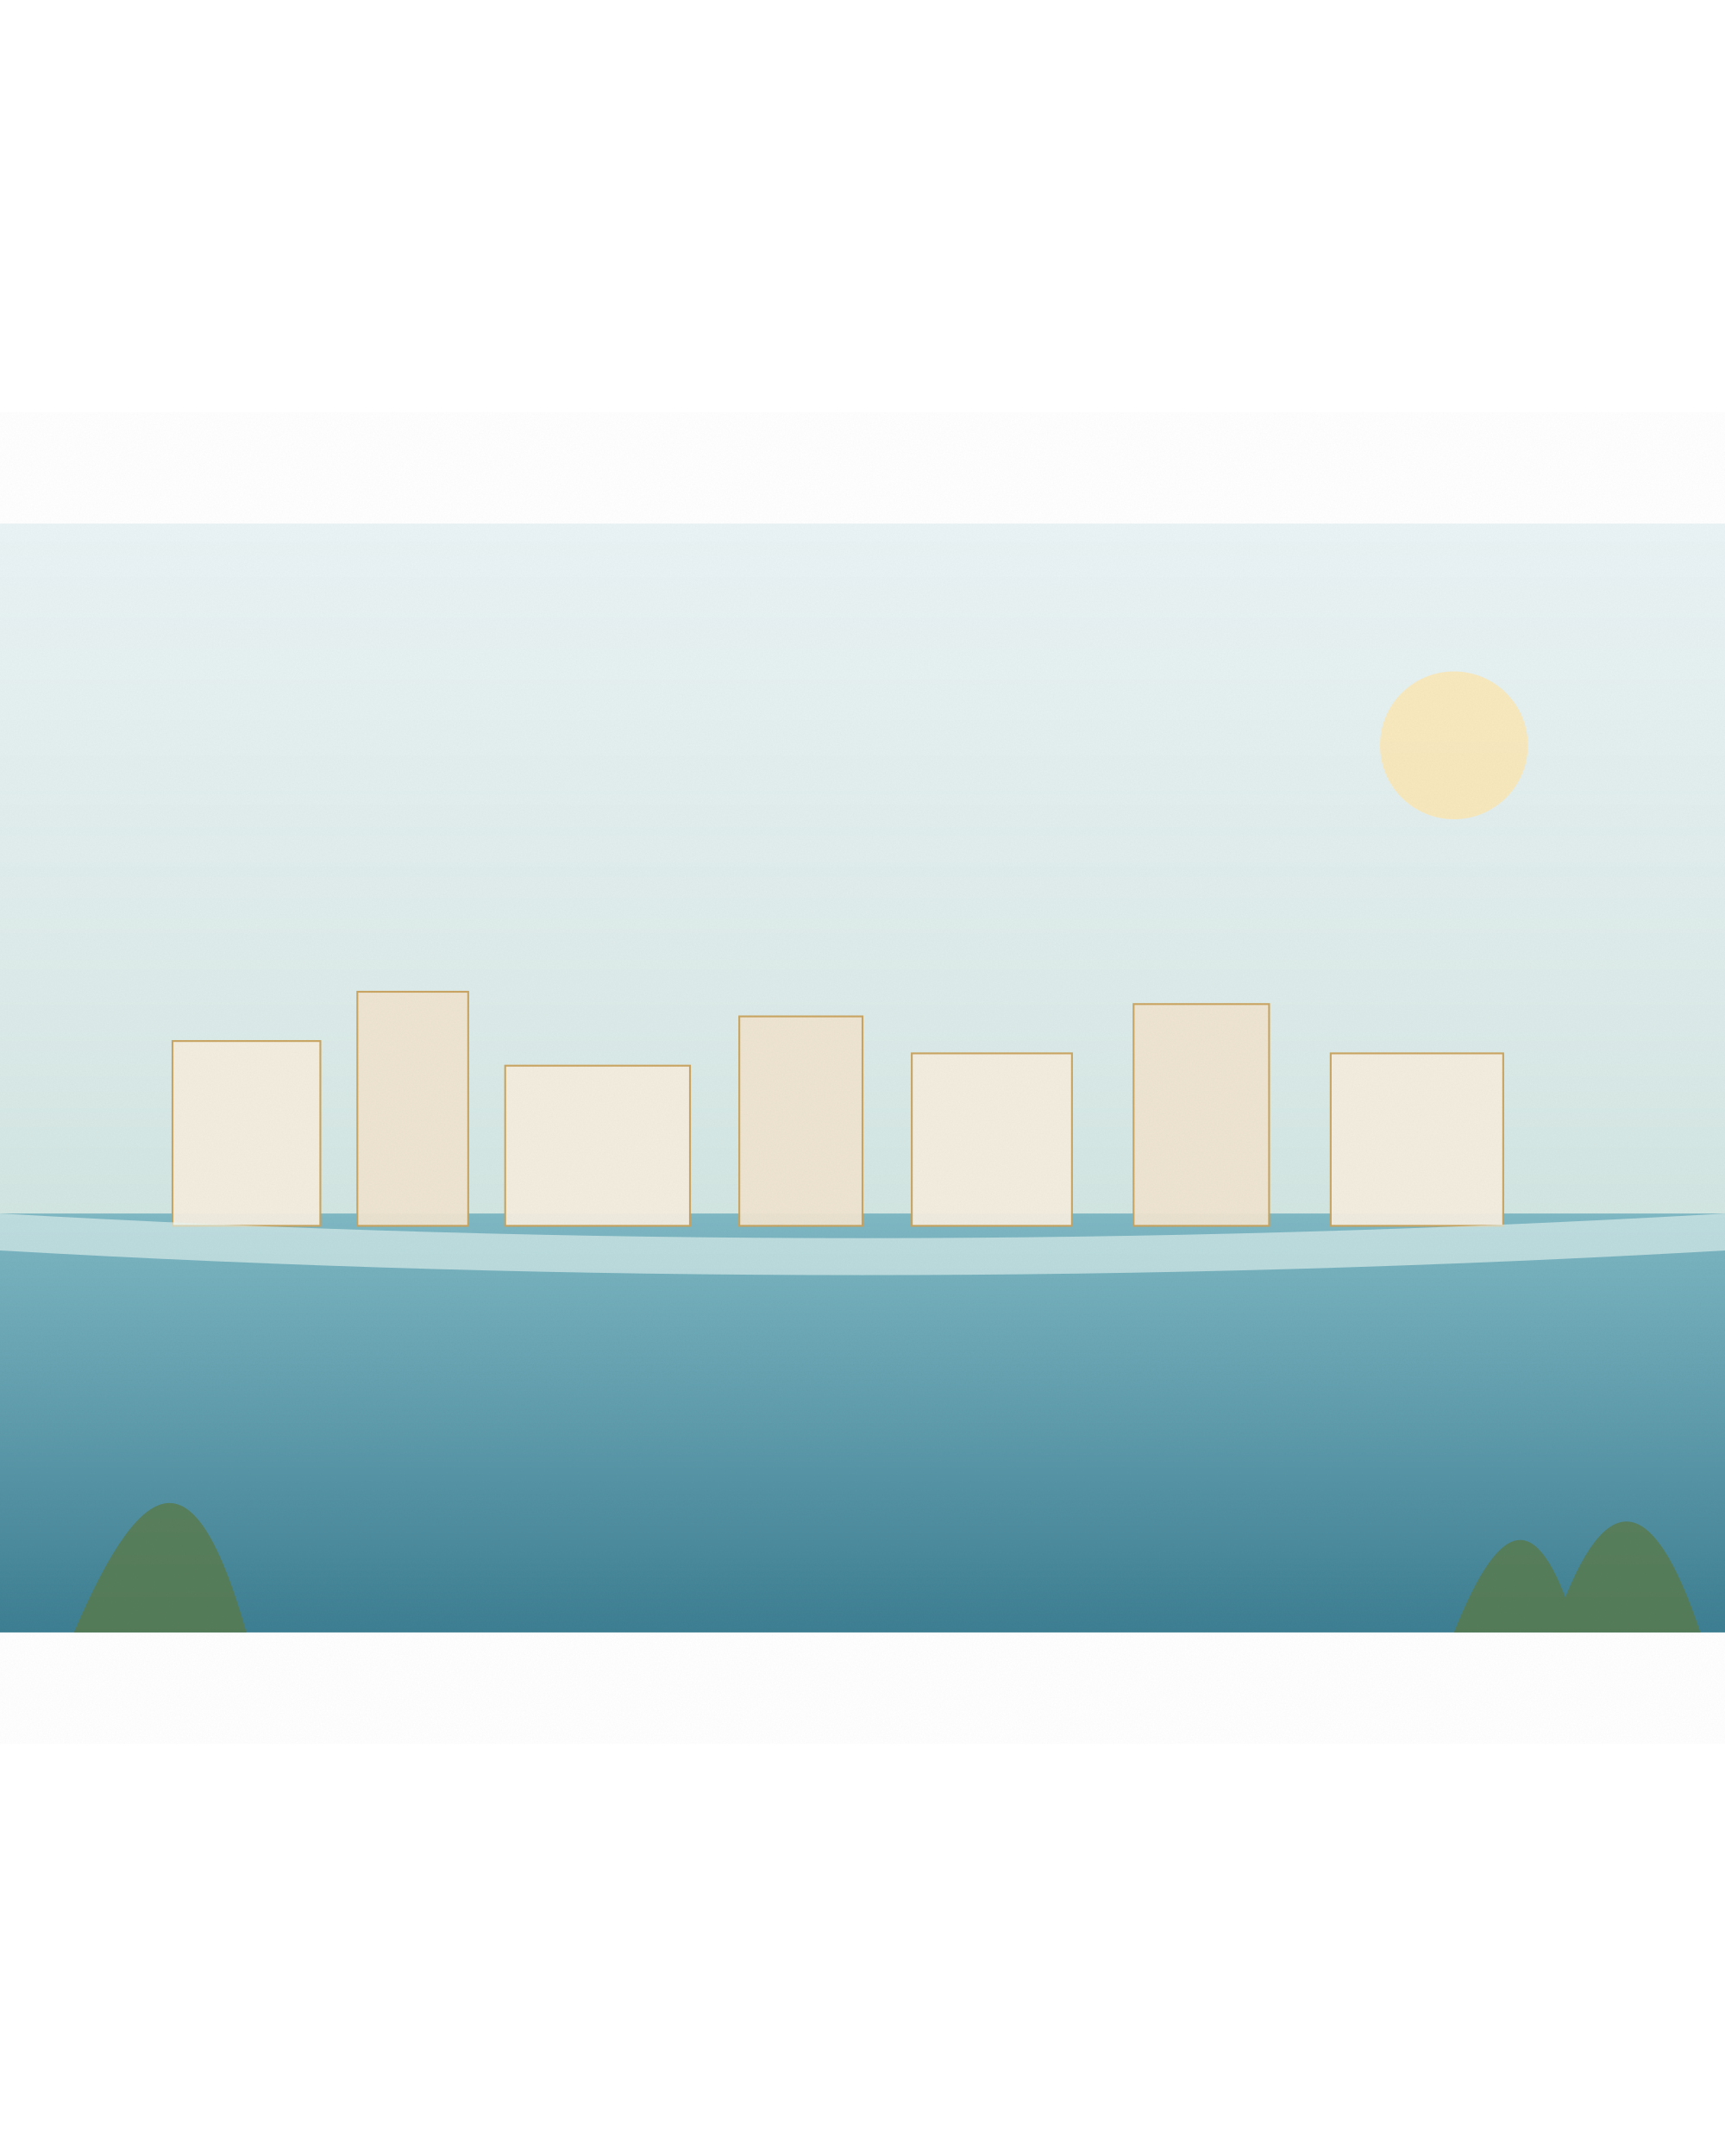
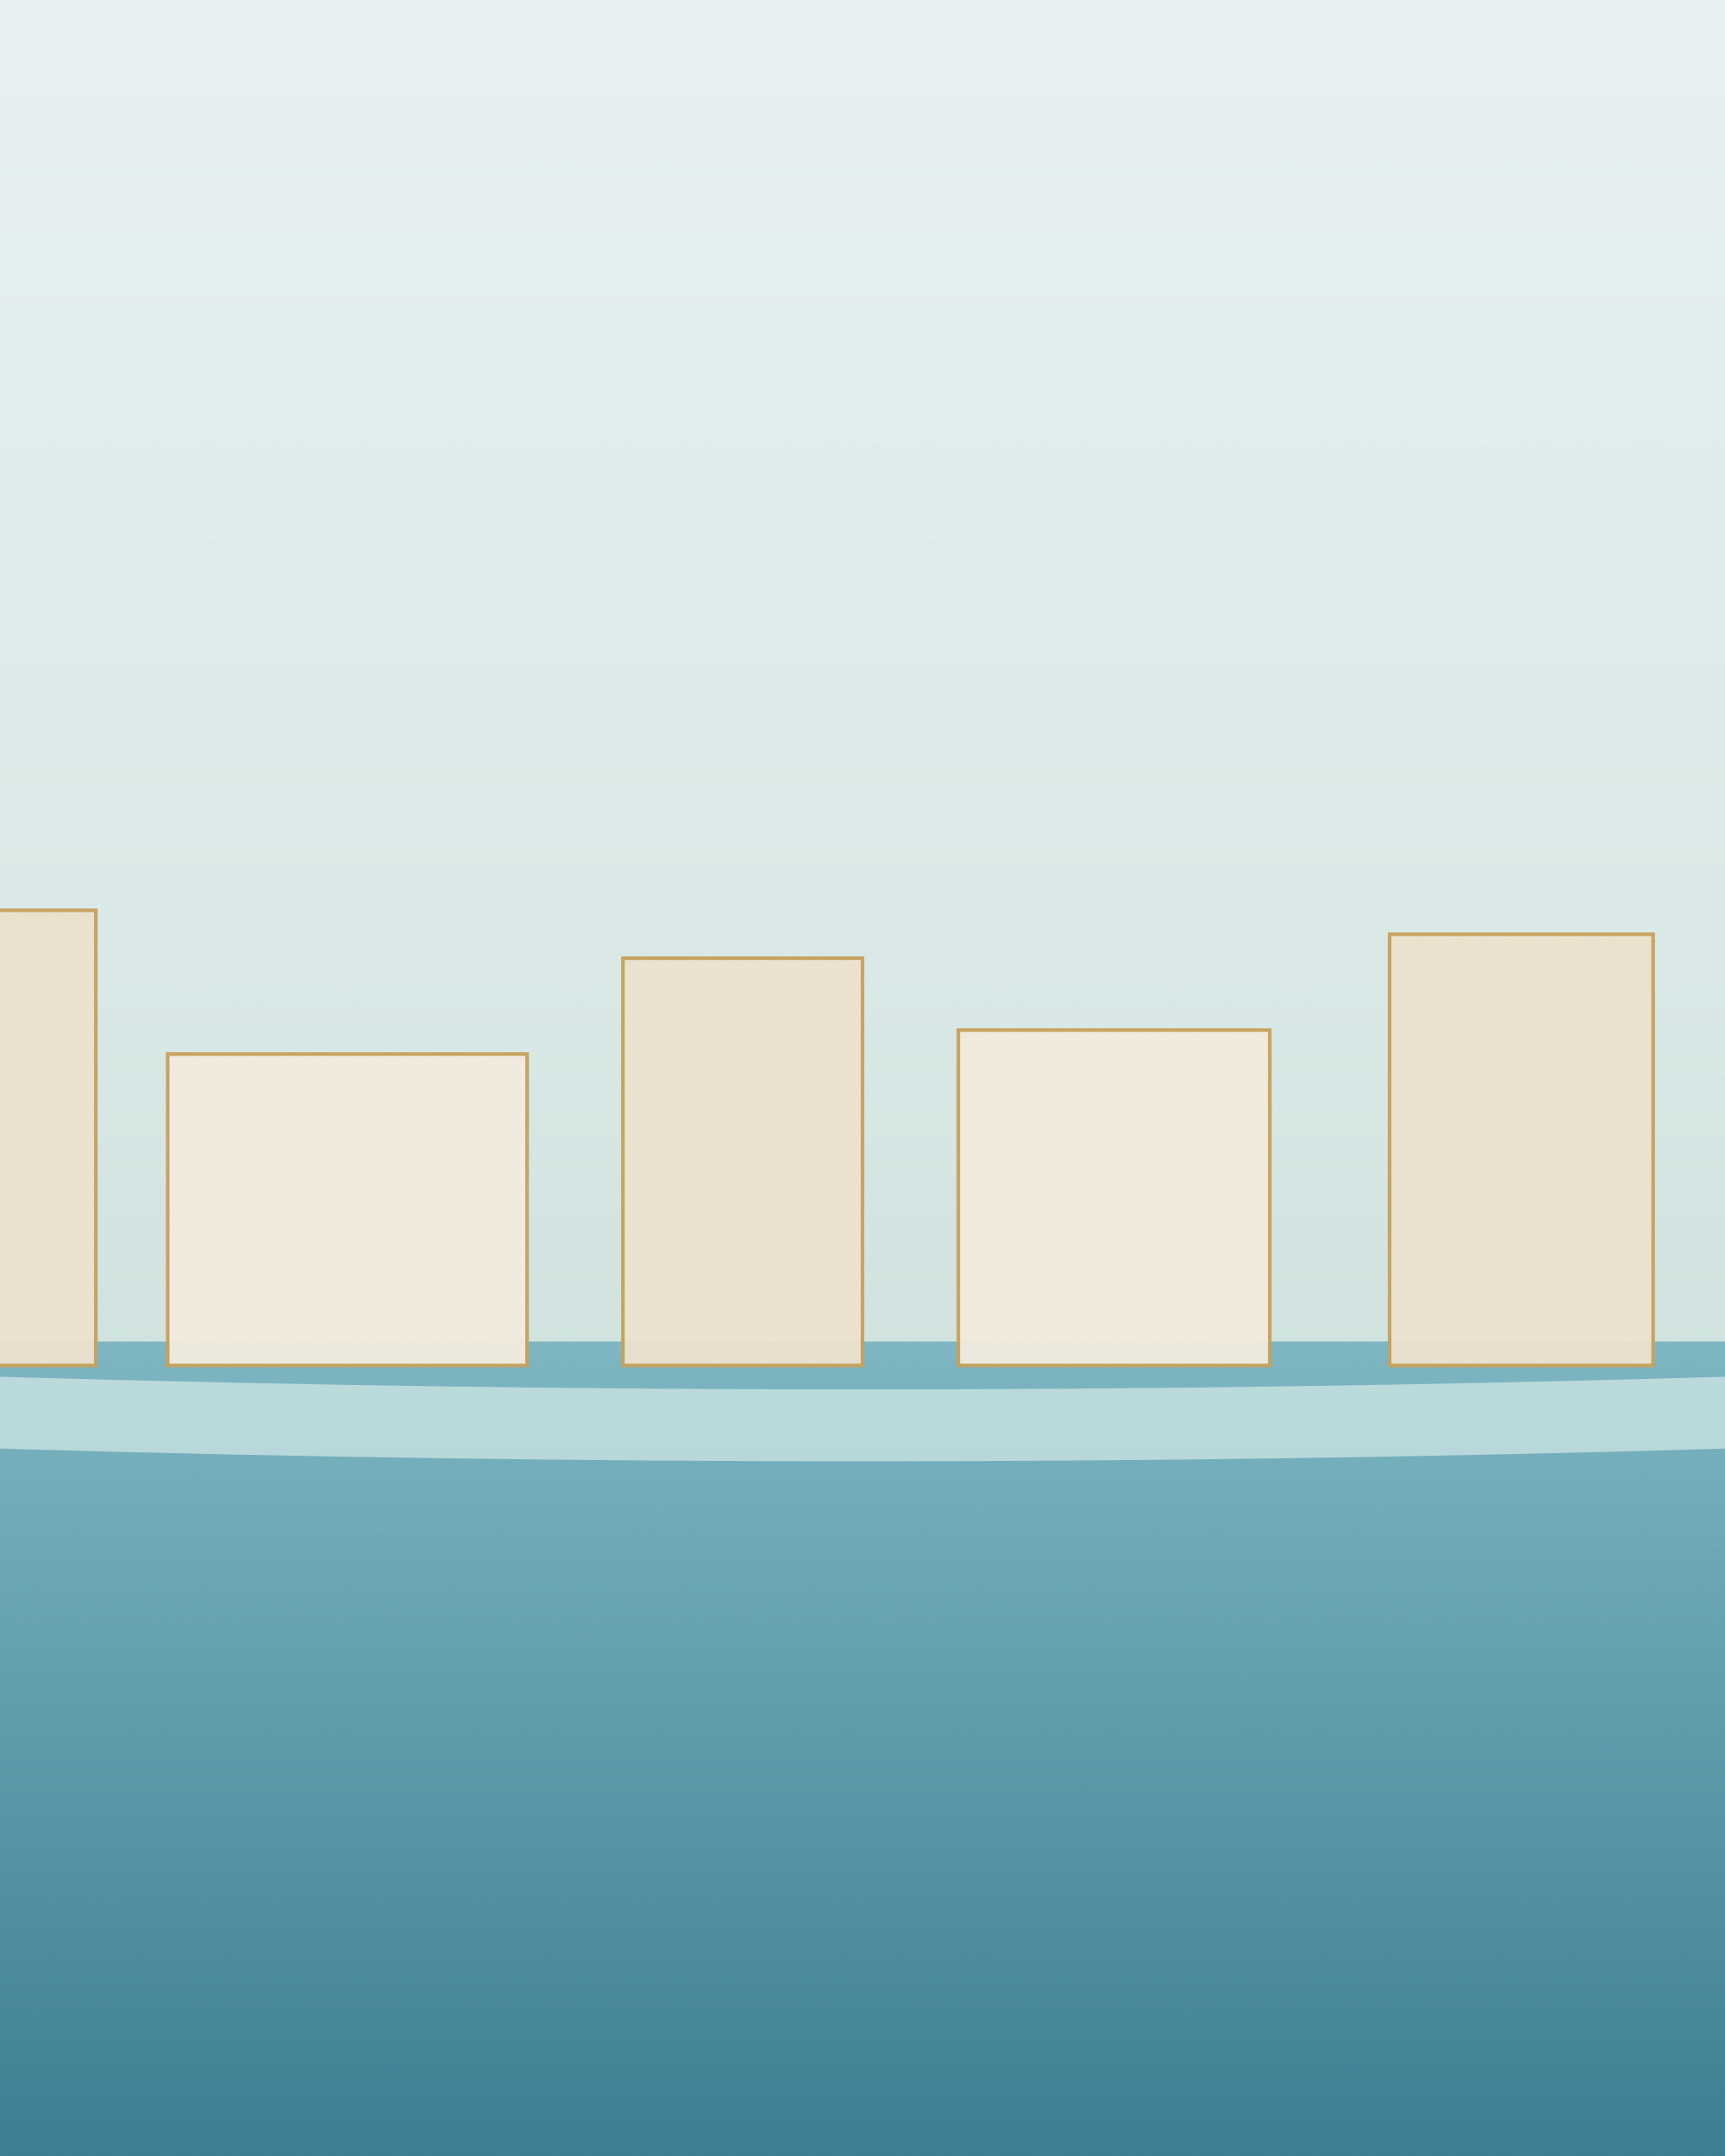
- <svg xmlns="http://www.w3.org/2000/svg" width="1200" height="1500" viewBox="0 0 1400 900">
+ <svg xmlns="http://www.w3.org/2000/svg" width="1200" height="1500" viewBox="0 0 1400 900" preserveAspectRatio="xMidYMid slice">
  <defs>
    <linearGradient id="skyd" x1="0" y1="0" x2="0" y2="1">
      <stop offset="0%" stop-color="#eaf3f5" />
      <stop offset="45%" stop-color="#dcebe9" />
      <stop offset="100%" stop-color="#bcdad3" />
    </linearGradient>
    <linearGradient id="water" x1="0" y1="0" x2="0" y2="1">
      <stop offset="0%" stop-color="#7fb8c4" />
      <stop offset="100%" stop-color="#3e7f93" />
    </linearGradient>
    <filter id="gc">
      <feTurbulence type="fractalNoise" baseFrequency="0.85" numOctaves="2" stitchTiles="stitch" result="noise" />
      <feColorMatrix in="noise" type="matrix" values="0 0 0 0 0  0 0 0 0 0  0 0 0 0 0  0 0 0 0.02 0" />
    </filter>
  </defs>
  <rect width="1400" height="900" fill="url(#skyd)" />
  <circle cx="1180" cy="180" r="60" fill="#fbe8b8" opacity="0.9" />
  <rect x="0" y="560" width="1400" height="340" fill="url(#water)" />
  <g opacity="0.95">
    <rect x="140" y="420" width="120" height="150" fill="#f4ede0" stroke="#c9a25c" stroke-width="1.5" />
    <rect x="290" y="380" width="90" height="190" fill="#efe4d0" stroke="#c9a25c" stroke-width="1.5" />
    <rect x="410" y="440" width="150" height="130" fill="#f4ede0" stroke="#c9a25c" stroke-width="1.5" />
    <rect x="600" y="400" width="100" height="170" fill="#efe4d0" stroke="#c9a25c" stroke-width="1.5" />
    <rect x="740" y="430" width="130" height="140" fill="#f4ede0" stroke="#c9a25c" stroke-width="1.5" />
    <rect x="920" y="390" width="110" height="180" fill="#efe4d0" stroke="#c9a25c" stroke-width="1.5" />
    <rect x="1080" y="430" width="140" height="140" fill="#f4ede0" stroke="#c9a25c" stroke-width="1.5" />
  </g>
  <g opacity="0.8">
    <path d="M60,900 C120,760 160,760 200,900 Z" fill="#5a7a4a" />
    <path d="M1260,900 C1300,780 1340,780 1380,900 Z" fill="#5a7a4a" />
    <path d="M1180,900 C1220,800 1250,800 1280,900 Z" fill="#5a7a4a" />
  </g>
  <path d="M0,560 Q700,600 1400,560 L1400,590 Q700,630 0,590 Z" fill="#e8f6f2" opacity="0.6" />
  <rect width="1400" height="900" filter="url(#gc)" />
</svg>
